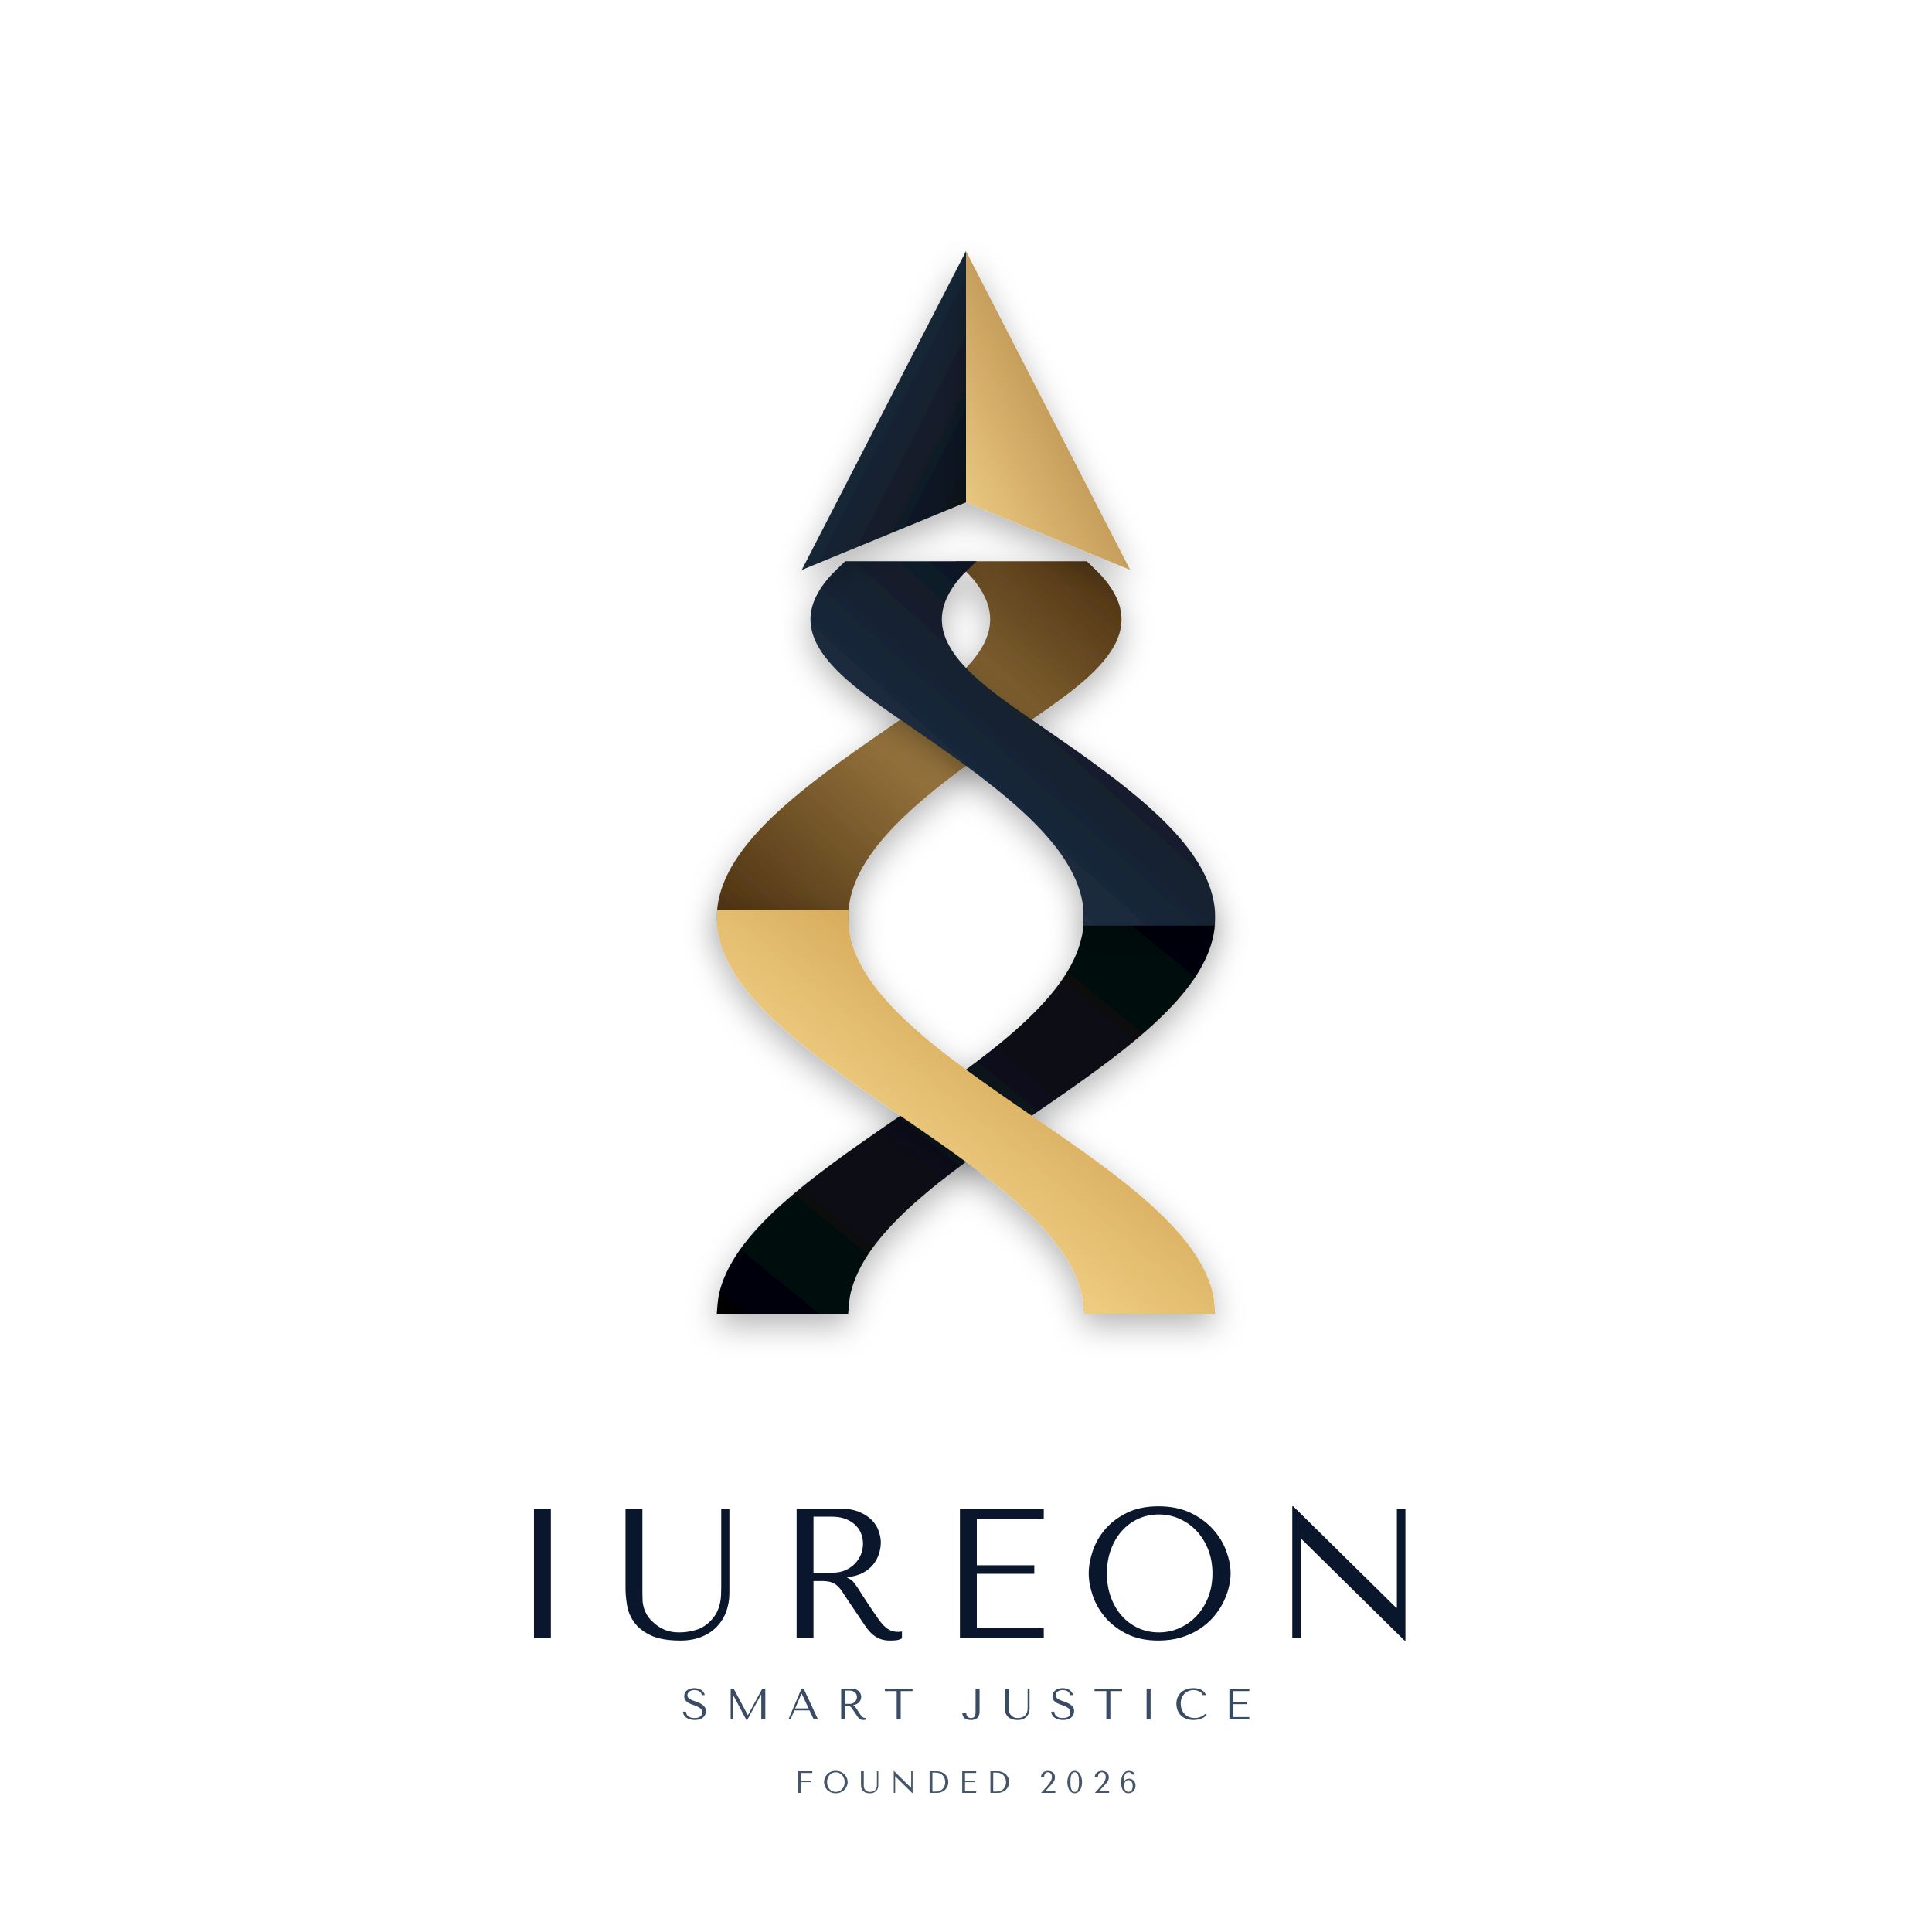
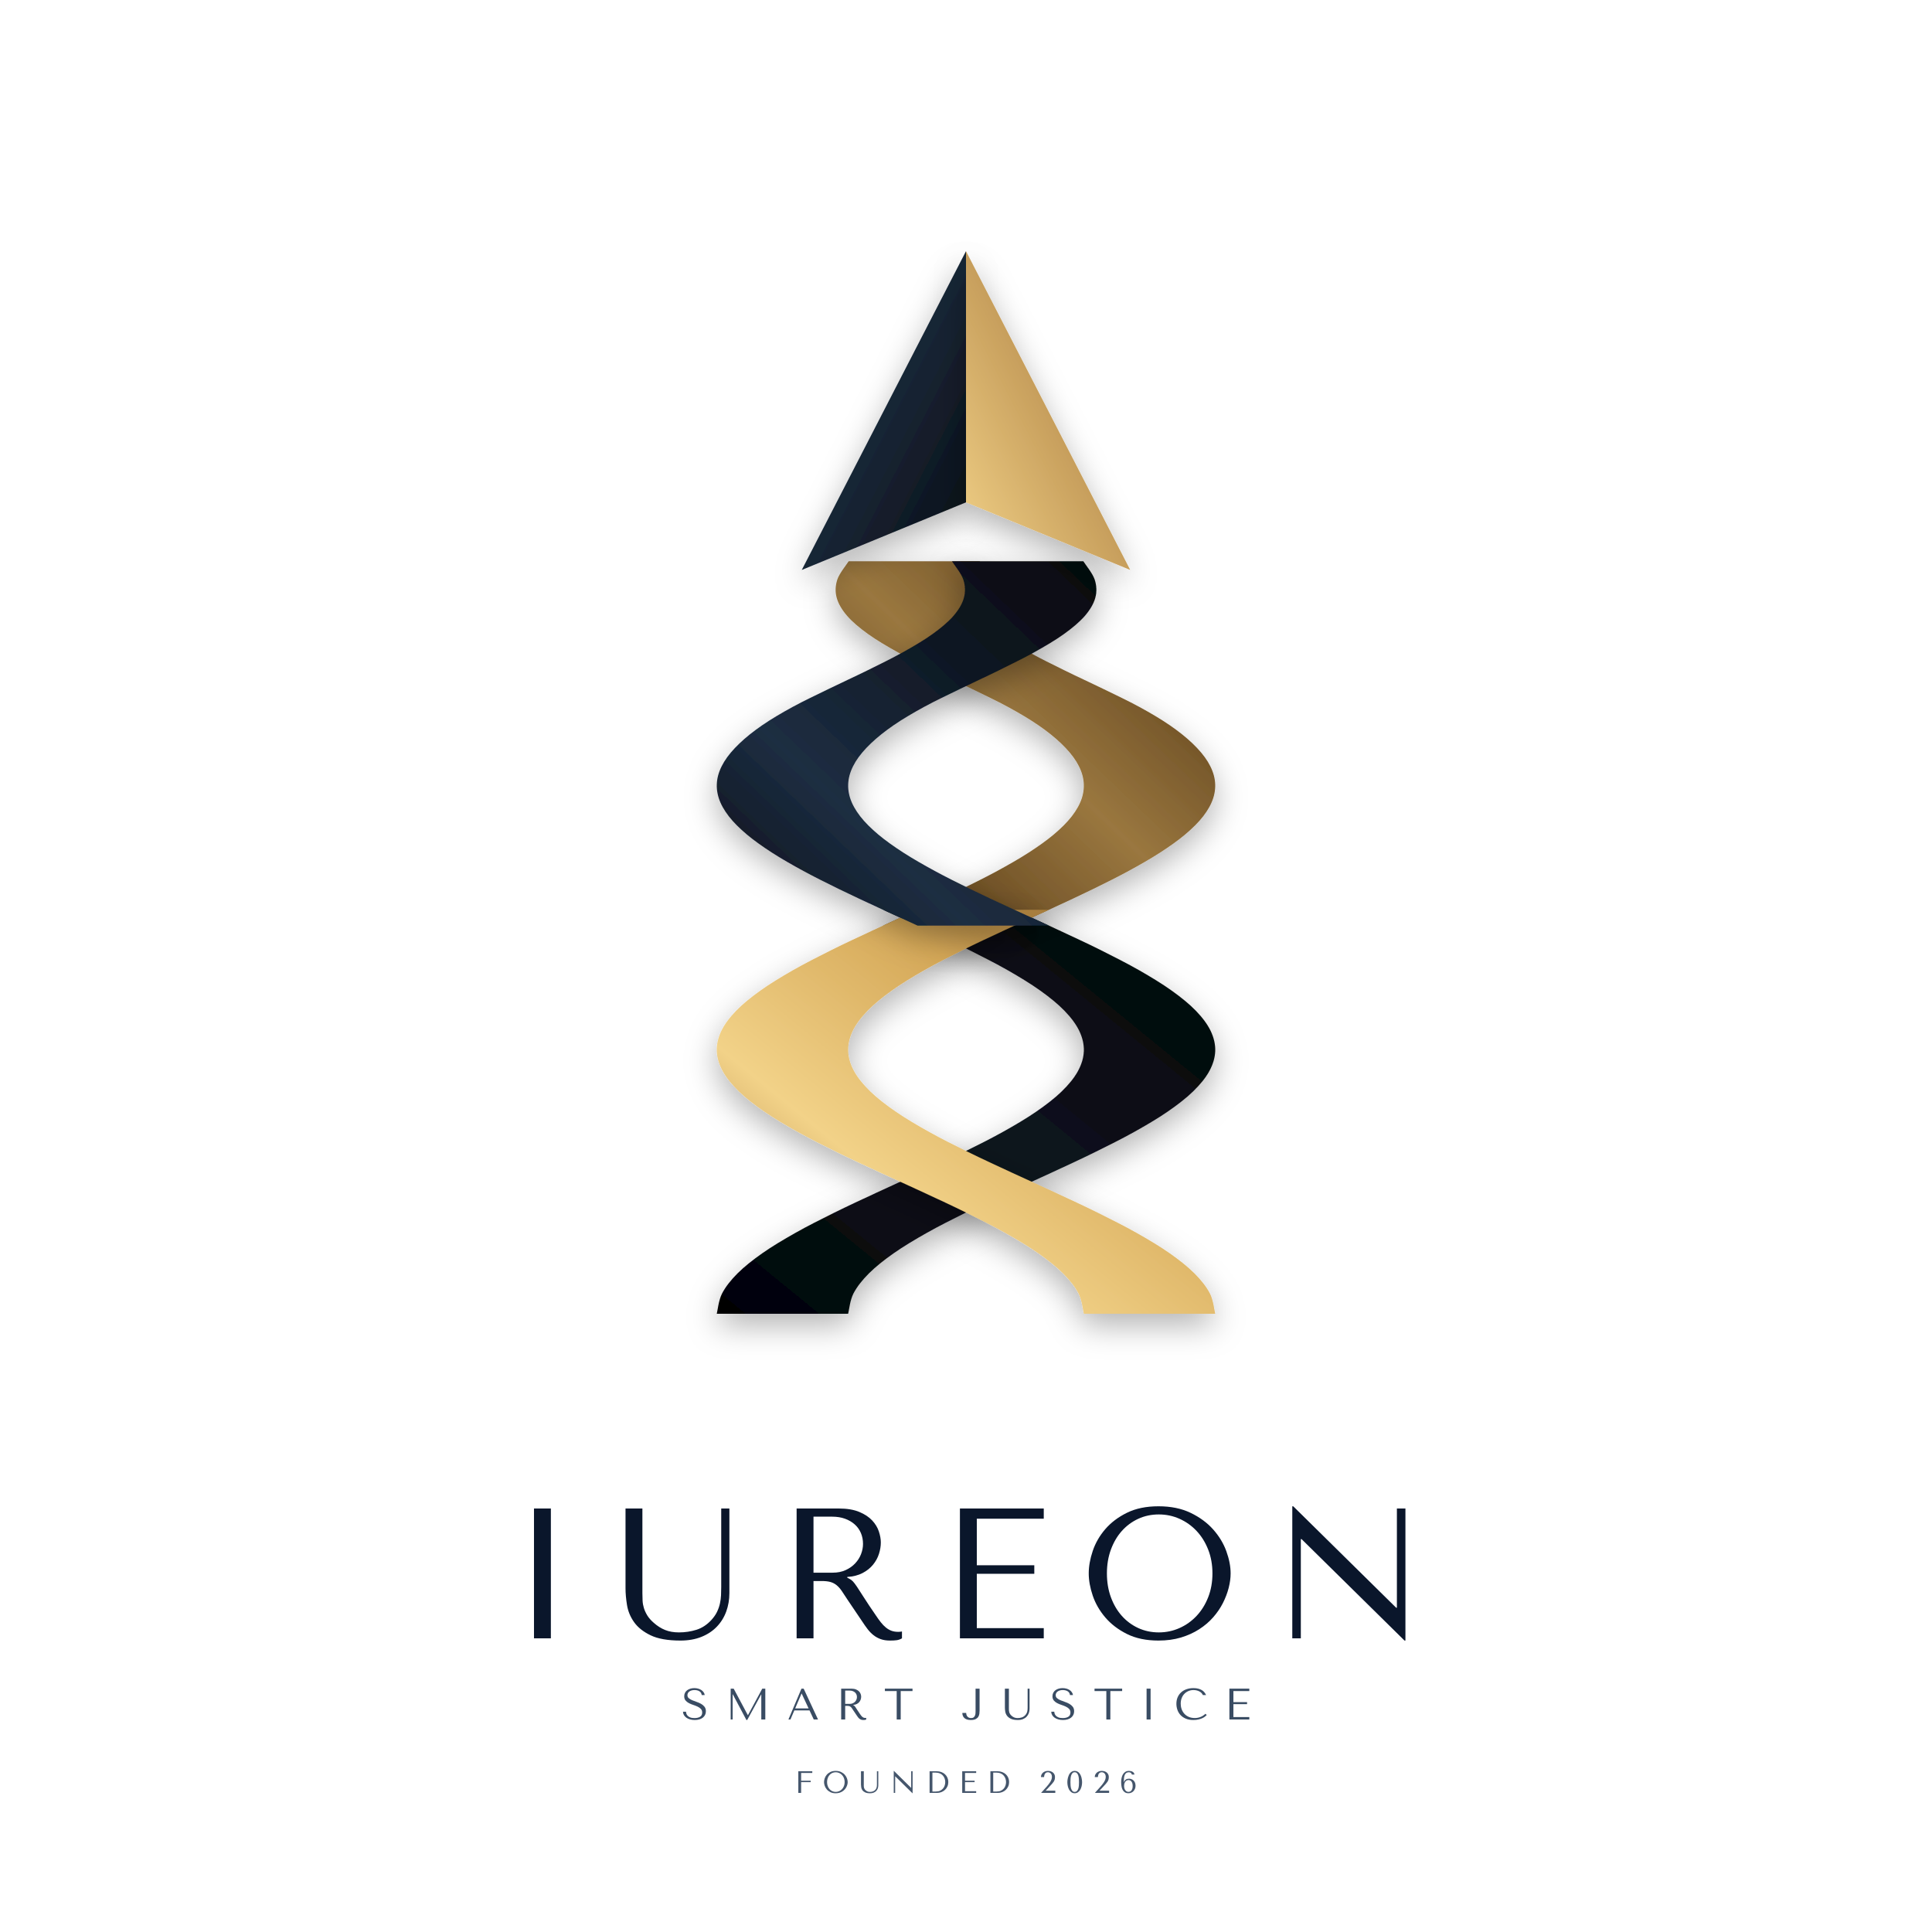
<svg xmlns="http://www.w3.org/2000/svg" viewBox="0 0 1000 1000" width="1000" height="1000" role="img" aria-label="Iureon">
  <defs>
    <linearGradient id="goldFront" x1="0%" y1="100%" x2="100%" y2="0%">
      <stop offset="0%" stop-color="#9C6B30" />
      <stop offset="33%" stop-color="#F2D288" />
      <stop offset="67%" stop-color="#D4A757" />
      <stop offset="100%" stop-color="#7A5222" />
    </linearGradient>
    <linearGradient id="goldBack" x1="0%" y1="100%" x2="100%" y2="0%">
      <stop offset="0%" stop-color="#4A3011" />
      <stop offset="50%" stop-color="#9A773F" />
      <stop offset="100%" stop-color="#4A3011" />
    </linearGradient>
    <linearGradient id="darkFront" x1="0%" y1="100%" x2="100%" y2="0%">
      <stop offset="0%" stop-color="#070C14" />
      <stop offset="33%" stop-color="#1D2E42" />
      <stop offset="67%" stop-color="#0F1824" />
      <stop offset="100%" stop-color="#05080D" />
    </linearGradient>
    <linearGradient id="darkBack" x1="0%" y1="100%" x2="100%" y2="0%">
      <stop offset="0%" stop-color="#020305" />
      <stop offset="50%" stop-color="#0C141F" />
      <stop offset="100%" stop-color="#020305" />
    </linearGradient>
    <linearGradient id="arrowDark" x1="100%" y1="100%" x2="0%" y2="0%">
      <stop offset="0%" stop-color="#070C14" />
      <stop offset="100%" stop-color="#2C4159" />
    </linearGradient>
    <linearGradient id="arrowGold" x1="0%" y1="100%" x2="100%" y2="0%">
      <stop offset="0%" stop-color="#F2D288" />
      <stop offset="100%" stop-color="#9C6B30" />
    </linearGradient>
    <filter id="sombra" x="-20%" y="-20%" width="140%" height="140%">
      <feDropShadow dx="0" dy="12" stdDeviation="15" flood-color="#000" flood-opacity="0.15" />
    </filter>
    <filter id="sombraChica" x="-20%" y="-20%" width="140%" height="140%">
      <feDropShadow dx="0" dy="6" stdDeviation="8" flood-color="#000" flood-opacity="0.3" />
    </filter>
  </defs>
-   <path d="M 371 680 C 371.2 678.26, 371.41 673.03, 372.22 669.54 C 373.02 666.06, 374.24 662.58, 375.84 659.09 C 377.43 655.61, 379.43 652.12, 381.76 648.63 C 384.1 645.15, 386.83 641.66, 389.85 638.18 C 392.87 634.69, 396.26 631.21, 399.89 627.73 C 403.52 624.24, 407.48 620.75, 411.62 617.27 C 415.76 613.78, 420.19 610.3, 424.74 606.82 C 429.29 603.33, 434.08 599.85, 438.92 596.36 C 443.77 592.88, 448.79 589.39, 453.8 585.9 C 458.81 582.42, 463.93 578.94, 468.98 575.45 C 474.03 571.97, 479.13 568.48, 484.09 565 C 489.05 561.51, 494 558.02, 498.74 554.54 C 503.48 551.05, 508.15 547.57, 512.55 544.09 C 516.95 540.6, 521.21 537.12, 525.16 533.63 C 529.12 530.14, 532.86 526.66, 536.26 523.17 C 539.67 519.69, 542.8 516.21, 545.57 512.72 C 548.33 509.24, 550.78 505.75, 552.83 502.26 C 554.88 498.78, 556.58 495.3, 557.87 491.81 C 559.15 488.32, 560.06 484.84, 560.55 481.36 C 561.04 477.87, 560.77 472.64, 560.81 470.9 L 628.81 470.90  628.81 470.9 C 628.77 472.64, 629.04 477.87, 628.55 481.36 C 628.06 484.84, 627.15 488.32, 625.87 491.81 C 624.58 495.3, 622.88 498.78, 620.83 502.26 C 618.78 505.75, 616.33 509.24, 613.57 512.72 C 610.8 516.21, 607.67 519.69, 604.26 523.17 C 600.86 526.66, 597.12 530.14, 593.16 533.63 C 589.21 537.12, 584.95 540.6, 580.55 544.09 C 576.15 547.57, 571.48 551.05, 566.74 554.54 C 562 558.02, 557.05 561.51, 552.09 565 C 547.13 568.48, 542.03 571.97, 536.98 575.45 C 531.93 578.94, 526.81 582.42, 521.8 585.9 C 516.79 589.39, 511.77 592.88, 506.92 596.36 C 502.08 599.85, 497.29 603.33, 492.74 606.82 C 488.19 610.3, 483.76 613.78, 479.62 617.27 C 475.48 620.75, 471.52 624.24, 467.89 627.73 C 464.26 631.21, 460.87 634.69, 457.85 638.18 C 454.83 641.66, 452.1 645.15, 449.76 648.63 C 447.43 652.12, 445.43 655.61, 443.84 659.09 C 442.24 662.58, 441.02 666.06, 440.22 669.54 C 439.41 673.03, 439.2 678.26, 439 680 Z" fill="url(#darkBack)" filter="url(#sombraChica)" />
-   <path d="M 371.19 479.1 C 371.21 477.53, 370.94 472.81, 371.32 469.67 C 371.69 466.53, 372.4 463.38, 373.42 460.24 C 374.44 457.1, 375.8 453.95, 377.45 450.81 C 379.11 447.67, 381.09 444.52, 383.33 441.38 C 385.58 438.24, 388.14 435.09, 390.94 431.95 C 393.73 428.81, 396.82 425.66, 400.1 422.52 C 403.39 419.38, 406.94 416.23, 410.64 413.09 C 414.35 409.95, 418.29 406.8, 422.34 403.66 C 426.39 400.52, 430.64 397.37, 434.95 394.23 C 439.26 391.09, 443.72 387.94, 448.2 384.8 C 452.68 381.66, 457.28 378.51, 461.82 375.37 C 466.36 372.23, 471.07 369.08, 475.45 365.94 C 479.82 362.8, 484.19 359.65, 488.07 356.51 C 491.94 353.37, 495.61 350.22, 498.71 347.08 C 501.8 343.94, 504.53 340.79, 506.63 337.65 C 508.73 334.51, 510.35 331.36, 511.32 328.22 C 512.28 325.08, 512.68 321.93, 512.44 318.79 C 512.21 315.65, 511.34 312.5, 509.9 309.36 C 508.47 306.22, 506.39 303.07, 503.82 299.93 C 501.26 296.79, 496.07 292.07, 494.52 290.5 L 562.52 290.50  562.52 290.5 C 564.07 292.07, 569.26 296.79, 571.82 299.93 C 574.39 303.07, 576.47 306.22, 577.9 309.36 C 579.34 312.5, 580.21 315.65, 580.44 318.79 C 580.68 321.93, 580.28 325.08, 579.32 328.22 C 578.35 331.36, 576.73 334.51, 574.63 337.65 C 572.53 340.79, 569.8 343.94, 566.71 347.08 C 563.61 350.22, 559.94 353.37, 556.07 356.51 C 552.19 359.65, 547.82 362.8, 543.45 365.94 C 539.07 369.08, 534.36 372.23, 529.82 375.37 C 525.28 378.51, 520.68 381.66, 516.2 384.8 C 511.72 387.94, 507.26 391.09, 502.95 394.23 C 498.64 397.37, 494.39 400.52, 490.34 403.66 C 486.29 406.8, 482.35 409.95, 478.64 413.09 C 474.94 416.23, 471.39 419.38, 468.1 422.52 C 464.82 425.66, 461.73 428.81, 458.94 431.95 C 456.14 435.09, 453.58 438.24, 451.33 441.38 C 449.09 444.52, 447.11 447.67, 445.45 450.81 C 443.8 453.95, 442.44 457.1, 441.42 460.24 C 440.4 463.38, 439.69 466.53, 439.32 469.67 C 438.94 472.81, 439.21 477.53, 439.19 479.1 Z" fill="url(#goldBack)" filter="url(#sombraChica)" />
-   <path d="M 561 680 C 560.8 678.26, 560.59 673.03, 559.78 669.54 C 558.98 666.06, 557.76 662.58, 556.16 659.09 C 554.57 655.61, 552.57 652.12, 550.24 648.63 C 547.9 645.15, 545.17 641.66, 542.15 638.18 C 539.13 634.69, 535.74 631.21, 532.11 627.73 C 528.48 624.24, 524.52 620.75, 520.38 617.27 C 516.24 613.78, 511.81 610.3, 507.26 606.82 C 502.71 603.33, 497.92 599.85, 493.08 596.36 C 488.23 592.88, 483.21 589.39, 478.2 585.9 C 473.19 582.42, 468.07 578.94, 463.02 575.45 C 457.97 571.97, 452.87 568.48, 447.91 565 C 442.95 561.51, 438 558.02, 433.26 554.54 C 428.52 551.05, 423.85 547.57, 419.45 544.09 C 415.05 540.6, 410.79 537.12, 406.84 533.63 C 402.88 530.14, 399.14 526.66, 395.74 523.17 C 392.33 519.69, 389.2 516.21, 386.43 512.72 C 383.67 509.24, 381.22 505.75, 379.17 502.26 C 377.12 498.78, 375.42 495.3, 374.13 491.81 C 372.85 488.32, 371.94 484.84, 371.45 481.36 C 370.96 477.87, 371.23 472.64, 371.19 470.9 L 439.19 470.90  439.19 470.9 C 439.23 472.64, 438.96 477.87, 439.45 481.36 C 439.94 484.84, 440.85 488.32, 442.13 491.81 C 443.42 495.3, 445.12 498.78, 447.17 502.26 C 449.22 505.75, 451.67 509.24, 454.43 512.72 C 457.2 516.21, 460.33 519.69, 463.74 523.17 C 467.14 526.66, 470.88 530.14, 474.84 533.63 C 478.79 537.12, 483.05 540.6, 487.45 544.09 C 491.85 547.57, 496.52 551.05, 501.26 554.54 C 506 558.02, 510.95 561.51, 515.91 565 C 520.87 568.48, 525.97 571.97, 531.02 575.45 C 536.07 578.94, 541.19 582.42, 546.2 585.9 C 551.21 589.39, 556.23 592.88, 561.08 596.36 C 565.92 599.85, 570.71 603.33, 575.26 606.82 C 579.81 610.3, 584.24 613.78, 588.38 617.27 C 592.52 620.75, 596.48 624.24, 600.11 627.73 C 603.74 631.21, 607.13 634.69, 610.15 638.18 C 613.17 641.66, 615.9 645.15, 618.24 648.63 C 620.57 652.12, 622.57 655.61, 624.16 659.09 C 625.76 662.58, 626.98 666.06, 627.78 669.54 C 628.59 673.03, 628.8 678.26, 629 680 Z" fill="url(#goldFront)" filter="url(#sombraChica)" />
-   <path d="M 560.81 479.1 C 560.79 477.53, 561.06 472.81, 560.68 469.67 C 560.31 466.53, 559.6 463.38, 558.58 460.24 C 557.56 457.1, 556.2 453.95, 554.55 450.81 C 552.89 447.67, 550.91 444.52, 548.67 441.38 C 546.42 438.24, 543.86 435.09, 541.06 431.95 C 538.27 428.81, 535.18 425.66, 531.9 422.52 C 528.61 419.38, 525.06 416.23, 521.36 413.09 C 517.65 409.95, 513.71 406.8, 509.66 403.66 C 505.61 400.52, 501.36 397.37, 497.05 394.23 C 492.74 391.09, 488.28 387.94, 483.8 384.8 C 479.32 381.66, 474.72 378.51, 470.18 375.37 C 465.64 372.23, 460.93 369.08, 456.55 365.94 C 452.18 362.8, 447.81 359.65, 443.93 356.51 C 440.06 353.37, 436.39 350.22, 433.29 347.08 C 430.2 343.94, 427.47 340.79, 425.37 337.65 C 423.27 334.51, 421.65 331.36, 420.68 328.22 C 419.72 325.08, 419.32 321.93, 419.56 318.79 C 419.79 315.65, 420.66 312.5, 422.1 309.36 C 423.53 306.22, 425.61 303.07, 428.18 299.93 C 430.74 296.79, 435.93 292.07, 437.48 290.5 L 505.48 290.50  505.48 290.5 C 503.93 292.07, 498.74 296.79, 496.18 299.93 C 493.61 303.07, 491.53 306.22, 490.1 309.36 C 488.66 312.5, 487.79 315.65, 487.56 318.79 C 487.32 321.93, 487.72 325.08, 488.68 328.22 C 489.65 331.36, 491.27 334.51, 493.37 337.65 C 495.47 340.79, 498.2 343.94, 501.29 347.08 C 504.39 350.22, 508.06 353.37, 511.93 356.51 C 515.81 359.65, 520.18 362.8, 524.55 365.94 C 528.93 369.08, 533.64 372.23, 538.18 375.37 C 542.72 378.51, 547.32 381.66, 551.8 384.8 C 556.28 387.94, 560.74 391.09, 565.05 394.23 C 569.36 397.37, 573.61 400.52, 577.66 403.66 C 581.71 406.8, 585.65 409.95, 589.36 413.09 C 593.06 416.23, 596.61 419.38, 599.9 422.52 C 603.18 425.66, 606.27 428.81, 609.06 431.95 C 611.86 435.09, 614.42 438.24, 616.67 441.38 C 618.91 444.52, 620.89 447.67, 622.55 450.81 C 624.2 453.95, 625.56 457.1, 626.58 460.24 C 627.6 463.38, 628.31 466.53, 628.68 469.67 C 629.06 472.81, 628.79 477.53, 628.81 479.1 Z" fill="url(#darkFront)" filter="url(#sombraChica)" />
+   <path d="M 371 680 C 371.46 678.26, 371.94 673.03, 373.73 669.54 C 375.52 666.06, 378.28 662.58, 381.76 659.09 C 385.25 655.61, 389.67 652.12, 394.64 648.63 C 399.62 645.15, 405.44 641.66, 411.62 638.18 C 417.8 634.69, 424.69 631.21, 431.72 627.73 C 438.75 624.24, 446.32 620.75, 453.8 617.27 C 461.27 613.78, 469.08 610.3, 476.57 606.82 C 484.06 603.33, 491.67 599.85, 498.74 596.36 C 505.82 592.88, 512.77 589.39, 519.03 585.9 C 525.28 582.42, 531.19 578.94, 536.26 575.45 C 541.34 571.97, 545.86 568.48, 549.46 565 C 553.06 561.51, 555.94 558.02, 557.87 554.54 C 559.79 551.05, 560.86 547.57, 560.99 544.09 C 561.12 540.6, 560.31 537.12, 558.65 533.63 C 556.98 530.14, 554.35 526.66, 550.98 523.17 C 547.61 519.69, 543.31 516.21, 538.43 512.72 C 533.55 509.24, 527.82 505.75, 521.72 502.26 C 515.61 498.78, 508.78 495.3, 501.8 491.81 C 494.82 488.32, 487.29 484.84, 479.83 481.36 C 472.37 477.87, 460.85 472.64, 457.06 470.9 L 525.06 470.90  525.06 470.9 C 528.85 472.64, 540.37 477.87, 547.83 481.36 C 555.29 484.84, 562.82 488.32, 569.8 491.81 C 576.78 495.3, 583.61 498.78, 589.72 502.26 C 595.82 505.75, 601.55 509.24, 606.43 512.72 C 611.31 516.21, 615.61 519.69, 618.98 523.17 C 622.35 526.66, 624.98 530.14, 626.65 533.63 C 628.31 537.12, 629.12 540.6, 628.99 544.09 C 628.86 547.57, 627.79 551.05, 625.87 554.54 C 623.94 558.02, 621.06 561.51, 617.46 565 C 613.86 568.48, 609.34 571.97, 604.26 575.45 C 599.19 578.94, 593.28 582.42, 587.03 585.9 C 580.77 589.39, 573.82 592.88, 566.74 596.36 C 559.67 599.85, 552.06 603.33, 544.57 606.82 C 537.08 610.3, 529.27 613.78, 521.8 617.27 C 514.32 620.75, 506.75 624.24, 499.72 627.73 C 492.69 631.21, 485.8 634.69, 479.62 638.18 C 473.44 641.66, 467.62 645.15, 462.64 648.63 C 457.67 652.12, 453.25 655.61, 449.76 659.09 C 446.28 662.58, 443.52 666.06, 441.73 669.54 C 439.94 673.03, 439.46 678.26, 439 680 Z" fill="url(#darkBack)" filter="url(#sombraChica)" />
+   <path d="M 457.06 479.1 C 460.48 477.53, 470.85 472.81, 477.61 469.67 C 484.37 466.53, 491.2 463.38, 497.62 460.24 C 504.04 457.1, 510.36 453.95, 516.15 450.81 C 521.93 447.67, 527.45 444.52, 532.33 441.38 C 537.2 438.24, 541.66 435.09, 545.4 431.95 C 549.14 428.81, 552.33 425.66, 554.76 422.52 C 557.19 419.38, 558.96 416.23, 559.97 413.09 C 560.97 409.95, 561.24 406.8, 560.77 403.66 C 560.3 400.52, 559.06 397.37, 557.14 394.23 C 555.22 391.09, 552.53 387.94, 549.25 384.8 C 545.97 381.66, 542.03 378.51, 537.46 375.37 C 532.88 372.23, 527.55 369.08, 521.8 365.94 C 516.04 362.8, 509.34 359.65, 502.91 356.51 C 496.48 353.37, 489.56 350.22, 483.2 347.08 C 476.84 343.94, 470.38 340.79, 464.75 337.65 C 459.11 334.51, 453.74 331.36, 449.37 328.22 C 444.99 325.08, 441.21 321.93, 438.49 318.79 C 435.78 315.65, 433.91 312.5, 433.06 309.36 C 432.21 306.22, 432.38 303.07, 433.41 299.93 C 434.45 296.79, 438.3 292.07, 439.28 290.5 L 507.28 290.50  507.28 290.5 C 506.3 292.07, 502.45 296.79, 501.41 299.93 C 500.38 303.07, 500.21 306.22, 501.06 309.36 C 501.91 312.5, 503.78 315.65, 506.49 318.79 C 509.21 321.93, 512.99 325.08, 517.37 328.22 C 521.74 331.36, 527.11 334.51, 532.75 337.65 C 538.38 340.79, 544.84 343.94, 551.2 347.08 C 557.56 350.22, 564.48 353.37, 570.91 356.51 C 577.34 359.65, 584.04 362.8, 589.8 365.94 C 595.55 369.08, 600.88 372.23, 605.46 375.37 C 610.03 378.51, 613.97 381.66, 617.25 384.8 C 620.53 387.94, 623.22 391.09, 625.14 394.23 C 627.06 397.37, 628.3 400.52, 628.77 403.66 C 629.24 406.8, 628.97 409.95, 627.97 413.09 C 626.96 416.23, 625.19 419.38, 622.76 422.52 C 620.33 425.66, 617.14 428.81, 613.4 431.95 C 609.66 435.09, 605.2 438.24, 600.33 441.38 C 595.45 444.52, 589.93 447.67, 584.15 450.81 C 578.36 453.95, 572.04 457.1, 565.62 460.24 C 559.2 463.38, 552.37 466.53, 545.61 469.67 C 538.85 472.81, 528.48 477.53, 525.06 479.1 Z" fill="url(#goldBack)" filter="url(#sombraChica)" />
+   <path d="M 561 680 C 560.54 678.26, 560.06 673.03, 558.27 669.54 C 556.48 666.06, 553.72 662.58, 550.24 659.09 C 546.75 655.61, 542.33 652.12, 537.36 648.63 C 532.38 645.15, 526.56 641.66, 520.38 638.18 C 514.2 634.69, 507.31 631.21, 500.28 627.73 C 493.25 624.24, 485.68 620.75, 478.2 617.27 C 470.73 613.78, 462.92 610.3, 455.43 606.82 C 447.94 603.33, 440.33 599.85, 433.26 596.36 C 426.18 592.88, 419.23 589.39, 412.97 585.9 C 406.72 582.42, 400.81 578.94, 395.74 575.45 C 390.66 571.97, 386.14 568.48, 382.54 565 C 378.94 561.51, 376.06 558.02, 374.13 554.54 C 372.21 551.05, 371.14 547.57, 371.01 544.09 C 370.88 540.6, 371.69 537.12, 373.35 533.63 C 375.02 530.14, 377.65 526.66, 381.02 523.17 C 384.39 519.69, 388.69 516.21, 393.57 512.72 C 398.45 509.24, 404.18 505.75, 410.28 502.26 C 416.39 498.78, 423.22 495.3, 430.2 491.81 C 437.18 488.32, 444.71 484.84, 452.17 481.36 C 459.63 477.87, 471.15 472.64, 474.94 470.9 L 542.94 470.90  542.94 470.9 C 539.15 472.64, 527.63 477.87, 520.17 481.36 C 512.71 484.84, 505.18 488.32, 498.2 491.81 C 491.22 495.3, 484.39 498.78, 478.28 502.26 C 472.18 505.75, 466.45 509.24, 461.57 512.72 C 456.69 516.21, 452.39 519.69, 449.02 523.17 C 445.65 526.66, 443.02 530.14, 441.35 533.63 C 439.69 537.12, 438.88 540.6, 439.01 544.09 C 439.14 547.57, 440.21 551.05, 442.13 554.54 C 444.06 558.02, 446.94 561.51, 450.54 565 C 454.14 568.48, 458.66 571.97, 463.74 575.45 C 468.81 578.94, 474.72 582.42, 480.97 585.9 C 487.23 589.39, 494.18 592.88, 501.26 596.36 C 508.33 599.85, 515.94 603.33, 523.43 606.82 C 530.92 610.3, 538.73 613.78, 546.2 617.27 C 553.68 620.75, 561.25 624.24, 568.28 627.73 C 575.31 631.21, 582.2 634.69, 588.38 638.18 C 594.56 641.66, 600.38 645.15, 605.36 648.63 C 610.33 652.12, 614.75 655.61, 618.24 659.09 C 621.72 662.58, 624.48 666.06, 626.27 669.54 C 628.06 673.03, 628.54 678.26, 629 680 Z" fill="url(#goldFront)" filter="url(#sombraChica)" />
+   <path d="M 474.94 479.1 C 471.52 477.53, 461.15 472.81, 454.39 469.67 C 447.63 466.53, 440.8 463.38, 434.38 460.24 C 427.96 457.1, 421.64 453.95, 415.85 450.81 C 410.07 447.67, 404.55 444.52, 399.67 441.38 C 394.8 438.24, 390.34 435.09, 386.6 431.95 C 382.86 428.81, 379.67 425.66, 377.24 422.52 C 374.81 419.38, 373.04 416.23, 372.03 413.09 C 371.03 409.95, 370.76 406.8, 371.23 403.66 C 371.7 400.52, 372.94 397.37, 374.86 394.23 C 376.78 391.09, 379.47 387.94, 382.75 384.8 C 386.03 381.66, 389.97 378.51, 394.54 375.37 C 399.12 372.23, 404.45 369.08, 410.2 365.94 C 415.96 362.8, 422.66 359.65, 429.09 356.51 C 435.52 353.37, 442.44 350.22, 448.8 347.08 C 455.16 343.94, 461.62 340.79, 467.25 337.65 C 472.89 334.51, 478.26 331.36, 482.63 328.22 C 487.01 325.08, 490.79 321.93, 493.51 318.79 C 496.22 315.65, 498.09 312.5, 498.94 309.36 C 499.79 306.22, 499.62 303.07, 498.59 299.93 C 497.55 296.79, 493.7 292.07, 492.72 290.5 L 560.72 290.50  560.72 290.5 C 561.7 292.07, 565.55 296.79, 566.59 299.93 C 567.62 303.07, 567.79 306.22, 566.94 309.36 C 566.09 312.5, 564.22 315.65, 561.51 318.79 C 558.79 321.93, 555.01 325.08, 550.63 328.22 C 546.26 331.36, 540.89 334.51, 535.25 337.65 C 529.62 340.79, 523.16 343.94, 516.8 347.08 C 510.44 350.22, 503.52 353.37, 497.09 356.51 C 490.66 359.65, 483.96 362.8, 478.2 365.94 C 472.45 369.08, 467.12 372.23, 462.54 375.37 C 457.97 378.51, 454.03 381.66, 450.75 384.8 C 447.47 387.94, 444.78 391.09, 442.86 394.23 C 440.94 397.37, 439.7 400.52, 439.23 403.66 C 438.76 406.8, 439.03 409.95, 440.03 413.09 C 441.04 416.23, 442.81 419.38, 445.24 422.52 C 447.67 425.66, 450.86 428.81, 454.6 431.95 C 458.34 435.09, 462.8 438.24, 467.67 441.38 C 472.55 444.52, 478.07 447.67, 483.85 450.81 C 489.64 453.95, 495.96 457.1, 502.38 460.24 C 508.8 463.38, 515.63 466.53, 522.39 469.67 C 529.15 472.81, 539.52 477.53, 542.94 479.1 Z" fill="url(#darkFront)" filter="url(#sombraChica)" />
  <path d="M 500 130 L 415 295 L 500 260 Z" fill="url(#arrowDark)" filter="url(#sombraChica)" />
  <path d="M 500 130 L 585 295 L 500 260 Z" fill="url(#arrowGold)" filter="url(#sombraChica)" />
  <g transform="translate(261.032 848) scale(2.4)" fill="#0A162B">
    <g transform="translate(0.00 0) scale(0.04 -0.04)">
      <path d="M160 700V0H251V700Z" />
    </g>
    <g transform="translate(22.94 0) scale(0.04 -0.04)">
      <path d="M80 700V270Q80 229 88.0 179.5Q96 130 126.0 87.5Q156 45 215.0 16.5Q274 -12 376 -12Q440 -12 489.5 8.0Q539 28 572.5 63.0Q606 98 623.0 144.5Q640 191 640 244V700H596V277Q596 255 595.0 232.5Q594 210 589.0 187.5Q584 165 573.5 143.0Q563 121 543 99Q507 60 462.0 46.0Q417 32 368 32Q326 32 293.5 45.0Q261 58 232 84Q209 104 197.0 124.0Q185 144 179.0 163.5Q173 183 172.0 203.0Q171 223 171 243V700Z" />
    </g>
    <g transform="translate(58.24 0) scale(0.04 -0.04)">
      <path d="M120 700V0H211V309H255Q283 309 301.5 304.0Q320 299 335.0 287.0Q350 275 363.0 256.0Q376 237 394 209L473 92Q488 69 502.5 50.0Q517 31 534.0 17.5Q551 4 572.5 -4.0Q594 -12 624 -12Q646 -12 660.0 -10.0Q674 -8 688 0V37Q683 36 678.0 35.5Q673 35 668 35Q647 35 631.0 41.0Q615 47 601.0 58.5Q587 70 574.0 86.5Q561 103 547 124Q505 185 482.0 221.5Q459 258 445.5 278.0Q432 298 423.5 307.0Q415 316 403 322L393 327V331Q441 334 475.5 352.0Q510 370 532.0 397.0Q554 424 564.0 455.5Q574 487 574 517Q574 544 563.5 576.0Q553 608 527.5 635.5Q502 663 458.0 681.5Q414 700 347 700ZM211 656H312Q350 656 380.5 645.0Q411 634 433.0 614.5Q455 595 466.5 568.0Q478 541 478 509Q478 482 467.5 454.5Q457 427 436.0 404.5Q415 382 384.5 368.0Q354 354 314 354H211Z" />
    </g>
    <g transform="translate(93.46 0) scale(0.04 -0.04)">
      <path d="M120 700V0H572V55H211V348H521V394H211V645H572V700Z" />
    </g>
    <g transform="translate(124.04 0) scale(0.04 -0.04)">
      <path d="M50 350Q50 294 71.5 230.5Q93 167 139.0 113.0Q185 59 256.0 23.5Q327 -12 426 -12Q493 -12 547.5 4.5Q602 21 645.5 49.0Q689 77 721.0 113.5Q753 150 773.5 190.5Q794 231 804.5 272.0Q815 313 815 350Q815 406 792.0 469.5Q769 533 721.0 587.0Q673 641 599.5 676.5Q526 712 426 712Q327 712 256.0 677.0Q185 642 139.0 588.5Q93 535 71.5 471.0Q50 407 50 350ZM148 350Q148 420 169.5 478.5Q191 537 228.5 579.0Q266 621 317.0 644.5Q368 668 428 668Q487 668 539.5 644.5Q592 621 631.5 579.0Q671 537 694.0 478.5Q717 420 717 350Q717 280 694.0 221.5Q671 163 631.5 121.0Q592 79 539.5 55.5Q487 32 428 32Q368 32 317.0 55.5Q266 79 228.5 121.0Q191 163 169.5 221.5Q148 280 148 350Z" />
    </g>
    <g transform="translate(165.14 0) scale(0.04 -0.04)">
      <path d="M684 700V165H680L125 712H120V0H166V535H170L725 -12H730V700Z" />
    </g>
  </g>
  <g transform="translate(352.6645 890) scale(1.9)" fill="#243852" opacity="0.9">
    <g transform="translate(0.00 0) scale(0.012 -0.012)">
      <path d="M37 177Q39 134 59.5 99.0Q80 64 115.5 39.5Q151 15 199.0 1.5Q247 -12 304 -12Q362 -12 408.5 2.0Q455 16 488.0 42.0Q521 68 539.0 105.0Q557 142 557 187Q557 249 526.0 288.5Q495 328 448.5 354.5Q402 381 347.5 399.0Q293 417 246.5 437.0Q200 457 169.0 483.0Q138 509 138 552Q138 576 148.5 597.0Q159 618 179.5 633.5Q200 649 230.0 658.5Q260 668 299 668Q364 668 409.5 640.5Q455 613 463 554H531Q525 591 504.0 620.5Q483 650 451.0 670.5Q419 691 378.5 701.5Q338 712 294 712Q248 712 206.5 700.0Q165 688 133.5 665.0Q102 642 83.5 607.0Q65 572 65 527Q65 468 95.0 432.0Q125 396 170.5 372.0Q216 348 269.0 331.0Q322 314 367.5 292.5Q413 271 443.0 240.0Q473 209 473 157Q473 92 425.5 62.0Q378 32 299 32Q236 32 198.0 48.5Q160 65 140.0 88.0Q120 111 113.0 135.5Q106 160 105 177Z" />
    </g>
    <g transform="translate(12.00 0) scale(0.012 -0.012)">
      <path d="M188 700H120V0H164V571H168L477 -12H495L811 567H815V0H906V700H837L513 99H509Z" />
    </g>
    <g transform="translate(28.81 0) scale(0.012 -0.012)">
      <path d="M509 206 605 0H702L376 700H326L30 0H76L164 206ZM488 251H183L327 588H331Z" />
    </g>
    <g transform="translate(42.10 0) scale(0.012 -0.012)">
      <path d="M120 700V0H211V309H255Q283 309 301.5 304.0Q320 299 335.0 287.0Q350 275 363.0 256.0Q376 237 394 209L473 92Q488 69 502.5 50.0Q517 31 534.0 17.5Q551 4 572.5 -4.0Q594 -12 624 -12Q646 -12 660.0 -10.0Q674 -8 688 0V37Q683 36 678.0 35.5Q673 35 668 35Q647 35 631.0 41.0Q615 47 601.0 58.5Q587 70 574.0 86.5Q561 103 547 124Q505 185 482.0 221.5Q459 258 445.5 278.0Q432 298 423.5 307.0Q415 316 403 322L393 327V331Q441 334 475.5 352.0Q510 370 532.0 397.0Q554 424 564.0 455.5Q574 487 574 517Q574 544 563.5 576.0Q553 608 527.5 635.5Q502 663 458.0 681.5Q414 700 347 700ZM211 656H312Q350 656 380.5 645.0Q411 634 433.0 614.5Q455 595 466.5 568.0Q478 541 478 509Q478 482 467.5 454.5Q457 427 436.0 404.5Q415 382 384.5 368.0Q354 354 314 354H211Z" />
    </g>
    <g transform="translate(55.21 0) scale(0.012 -0.012)">
      <path d="M379 0V645H647V700H20V645H288V0Z" />
    </g>
    <g transform="translate(76.42 0) scale(0.012 -0.012)">
      <path d="M311 700V195Q311 171 309.5 142.5Q308 114 298.0 89.5Q288 65 267.5 48.5Q247 32 209 32Q176 32 154.5 44.0Q133 56 120.5 74.0Q108 92 102.5 112.5Q97 133 97 149H10Q12 72 60.0 30.0Q108 -12 204 -12Q273 -12 313.0 8.5Q353 29 372.5 60.5Q392 92 397.0 129.0Q402 166 402 198V700Z" />
    </g>
    <g transform="translate(87.18 0) scale(0.012 -0.012)">
      <path d="M80 700V270Q80 229 88.0 179.5Q96 130 126.0 87.5Q156 45 215.0 16.5Q274 -12 376 -12Q440 -12 489.5 8.0Q539 28 572.5 63.0Q606 98 623.0 144.5Q640 191 640 244V700H596V277Q596 255 595.0 232.5Q594 210 589.0 187.5Q584 165 573.5 143.0Q563 121 543 99Q507 60 462.0 46.0Q417 32 368 32Q326 32 293.5 45.0Q261 58 232 84Q209 104 197.0 124.0Q185 144 179.0 163.5Q173 183 172.0 203.0Q171 223 171 243V700Z" />
    </g>
    <g transform="translate(100.32 0) scale(0.012 -0.012)">
      <path d="M37 177Q39 134 59.5 99.0Q80 64 115.5 39.5Q151 15 199.0 1.5Q247 -12 304 -12Q362 -12 408.5 2.0Q455 16 488.0 42.0Q521 68 539.0 105.0Q557 142 557 187Q557 249 526.0 288.5Q495 328 448.5 354.5Q402 381 347.5 399.0Q293 417 246.5 437.0Q200 457 169.0 483.0Q138 509 138 552Q138 576 148.5 597.0Q159 618 179.5 633.5Q200 649 230.0 658.5Q260 668 299 668Q364 668 409.5 640.5Q455 613 463 554H531Q525 591 504.0 620.5Q483 650 451.0 670.5Q419 691 378.5 701.5Q338 712 294 712Q248 712 206.5 700.0Q165 688 133.5 665.0Q102 642 83.5 607.0Q65 572 65 527Q65 468 95.0 432.0Q125 396 170.5 372.0Q216 348 269.0 331.0Q322 314 367.5 292.5Q413 271 443.0 240.0Q473 209 473 157Q473 92 425.5 62.0Q378 32 299 32Q236 32 198.0 48.5Q160 65 140.0 88.0Q120 111 113.0 135.5Q106 160 105 177Z" />
    </g>
    <g transform="translate(112.32 0) scale(0.012 -0.012)">
      <path d="M379 0V645H647V700H20V645H288V0Z" />
    </g>
    <g transform="translate(124.82 0) scale(0.012 -0.012)">
      <path d="M160 700V0H251V700Z" />
    </g>
    <g transform="translate(134.26 0) scale(0.012 -0.012)">
      <path d="M709 129Q607 33 467 33Q389 33 329.0 60.0Q269 87 229.0 132.0Q189 177 168.5 236.0Q148 295 148 359Q148 427 169.5 483.5Q191 540 230.0 581.0Q269 622 322.5 645.0Q376 668 439 668Q482 668 517.5 658.0Q553 648 580.5 632.0Q608 616 625.5 595.5Q643 575 650 554H724Q709 588 685.5 617.0Q662 646 627.0 667.0Q592 688 545.0 700.0Q498 712 438 712Q351 712 279.5 687.0Q208 662 157.0 615.5Q106 569 78.0 503.5Q50 438 50 357Q50 287 72.5 220.5Q95 154 142.0 102.5Q189 51 262.0 19.5Q335 -12 436 -12Q500 -12 550.5 0.0Q601 12 638.5 29.5Q676 47 701.0 67.0Q726 87 739 102Z" />
    </g>
    <g transform="translate(147.86 0) scale(0.012 -0.012)">
      <path d="M120 700V0H572V55H211V348H521V394H211V645H572V700Z" />
    </g>
  </g>
  <g transform="translate(411.288 928) scale(1.6)" fill="#243852" opacity="0.85">
    <g transform="translate(0.00 0) scale(0.01 -0.01)">
      <path d="M120 700V0H211V348H521V394H211V645H572V700Z" />
    </g>
    <g transform="translate(9.02 0) scale(0.01 -0.01)">
      <path d="M50 350Q50 294 71.5 230.5Q93 167 139.0 113.0Q185 59 256.0 23.5Q327 -12 426 -12Q493 -12 547.5 4.5Q602 21 645.5 49.0Q689 77 721.0 113.5Q753 150 773.5 190.5Q794 231 804.5 272.0Q815 313 815 350Q815 406 792.0 469.5Q769 533 721.0 587.0Q673 641 599.5 676.5Q526 712 426 712Q327 712 256.0 677.0Q185 642 139.0 588.5Q93 535 71.5 471.0Q50 407 50 350ZM148 350Q148 420 169.5 478.5Q191 537 228.5 579.0Q266 621 317.0 644.5Q368 668 428 668Q487 668 539.5 644.5Q592 621 631.5 579.0Q671 537 694.0 478.5Q717 420 717 350Q717 280 694.0 221.5Q671 163 631.5 121.0Q592 79 539.5 55.5Q487 32 428 32Q368 32 317.0 55.5Q266 79 228.5 121.0Q191 163 169.5 221.5Q148 280 148 350Z" />
    </g>
    <g transform="translate(20.67 0) scale(0.01 -0.01)">
      <path d="M80 700V270Q80 229 88.0 179.5Q96 130 126.0 87.5Q156 45 215.0 16.5Q274 -12 376 -12Q440 -12 489.5 8.0Q539 28 572.5 63.0Q606 98 623.0 144.5Q640 191 640 244V700H596V277Q596 255 595.0 232.5Q594 210 589.0 187.5Q584 165 573.5 143.0Q563 121 543 99Q507 60 462.0 46.0Q417 32 368 32Q326 32 293.5 45.0Q261 58 232 84Q209 104 197.0 124.0Q185 144 179.0 163.5Q173 183 172.0 203.0Q171 223 171 243V700Z" />
    </g>
    <g transform="translate(30.87 0) scale(0.01 -0.01)">
      <path d="M684 700V165H680L125 712H120V0H166V535H170L725 -12H730V700Z" />
    </g>
    <g transform="translate(42.37 0) scale(0.01 -0.01)">
      <path d="M130 0V700H360Q443 700 512.0 673.5Q581 647 630.5 600.5Q680 554 707.5 490.0Q735 426 735 352Q735 275 706.5 210.5Q678 146 628.5 99.0Q579 52 513.0 26.0Q447 0 372 0ZM221 44H331Q413 44 470.5 71.5Q528 99 565.0 143.0Q602 187 619.0 241.5Q636 296 636 350Q636 410 616.0 465.5Q596 521 557.5 563.5Q519 606 462.0 631.0Q405 656 331 656H221Z" />
    </g>
    <g transform="translate(53.02 0) scale(0.01 -0.01)">
      <path d="M120 700V0H572V55H211V348H521V394H211V645H572V700Z" />
    </g>
    <g transform="translate(62.04 0) scale(0.01 -0.01)">
      <path d="M130 0V700H360Q443 700 512.0 673.5Q581 647 630.5 600.5Q680 554 707.5 490.0Q735 426 735 352Q735 275 706.5 210.5Q678 146 628.5 99.0Q579 52 513.0 26.0Q447 0 372 0ZM221 44H331Q413 44 470.5 71.5Q528 99 565.0 143.0Q602 187 619.0 241.5Q636 296 636 350Q636 410 616.0 465.5Q596 521 557.5 563.5Q519 606 462.0 631.0Q405 656 331 656H221Z" />
    </g>
    <g transform="translate(79.19 0) scale(0.01 -0.01)">
      <path d="M514 0H54L243 211Q268 241 296.5 276.0Q325 311 349.0 350.0Q373 389 389.0 431.0Q405 473 405 517Q405 586 368.5 627.0Q332 668 275 668Q241 668 218.5 655.0Q196 642 181.5 620.5Q167 599 160.0 570.5Q153 542 150 511H50Q50 553 67.0 590.0Q84 627 114.5 654.0Q145 681 186.0 696.5Q227 712 275 712Q329 712 372.0 696.5Q415 681 444.0 654.0Q473 627 488.5 591.5Q504 556 504 517Q504 468 494.5 433.0Q485 398 464.5 365.5Q444 333 411.5 297.0Q379 261 333 211L203 72H514Z" />
    </g>
    <g transform="translate(87.63 0) scale(0.01 -0.01)">
      <path d="M60 348Q60 377 64.5 415.5Q69 454 79.5 494.5Q90 535 107.5 574.0Q125 613 151.0 643.5Q177 674 213.0 693.0Q249 712 297 712Q345 712 381.5 693.0Q418 674 444.5 643.5Q471 613 489.0 574.0Q507 535 517.5 494.5Q528 454 532.5 415.5Q537 377 537 348Q537 285 523.0 221.5Q509 158 479.5 106.0Q450 54 404.5 21.5Q359 -11 297 -11Q235 -11 190.5 21.5Q146 54 117.0 106.0Q88 158 74.0 221.5Q60 285 60 348ZM160 348Q160 297 164.0 241.0Q168 185 182.5 139.0Q197 93 224.0 63.0Q251 33 297 33Q344 33 372.0 63.0Q400 93 414.5 139.0Q429 185 433.0 241.0Q437 297 437 348Q437 400 433.0 457.0Q429 514 414.5 560.5Q400 607 372.0 637.5Q344 668 297 668Q251 668 224.0 637.5Q197 607 182.5 560.5Q168 514 164.0 457.0Q160 400 160 348Z" />
    </g>
    <g transform="translate(96.60 0) scale(0.01 -0.01)">
      <path d="M514 0H54L243 211Q268 241 296.5 276.0Q325 311 349.0 350.0Q373 389 389.0 431.0Q405 473 405 517Q405 586 368.5 627.0Q332 668 275 668Q241 668 218.5 655.0Q196 642 181.5 620.5Q167 599 160.0 570.5Q153 542 150 511H50Q50 553 67.0 590.0Q84 627 114.5 654.0Q145 681 186.0 696.5Q227 712 275 712Q329 712 372.0 696.5Q415 681 444.0 654.0Q473 627 488.5 591.5Q504 556 504 517Q504 468 494.5 433.0Q485 398 464.5 365.5Q444 333 411.5 297.0Q379 261 333 211L203 72H514Z" />
    </g>
    <g transform="translate(105.04 0) scale(0.01 -0.01)">
      <path d="M490 594Q486 625 470.0 647.5Q454 670 430.0 684.0Q406 698 376.0 705.0Q346 712 313 712Q244 712 196.0 681.5Q148 651 117.5 600.5Q87 550 73.5 485.0Q60 420 60 352Q60 288 69.0 223.5Q78 159 103.5 107.0Q129 55 175.5 22.0Q222 -11 296 -11Q347 -11 389.0 8.0Q431 27 461.0 60.0Q491 93 508.0 137.0Q525 181 525 231Q525 291 506.0 334.0Q487 377 457.0 405.0Q427 433 389.5 446.5Q352 460 315 460Q253 460 215.5 435.0Q178 410 161 376L149 353H145Q145 423 151.5 481.0Q158 539 176.0 580.5Q194 622 226.0 645.0Q258 668 308 668Q346 668 373.0 648.5Q400 629 406 594ZM155 224Q155 276 168.0 312.5Q181 349 201.5 371.5Q222 394 247.0 404.5Q272 415 297 415Q319 415 343.0 406.0Q367 397 387.0 375.0Q407 353 419.5 316.0Q432 279 432 224Q432 164 418.0 126.5Q404 89 383.0 68.0Q362 47 338.5 40.0Q315 33 296 33Q272 33 246.5 43.5Q221 54 201.0 77.5Q181 101 168.0 137.0Q155 173 155 224Z" />
    </g>
  </g>
</svg>
